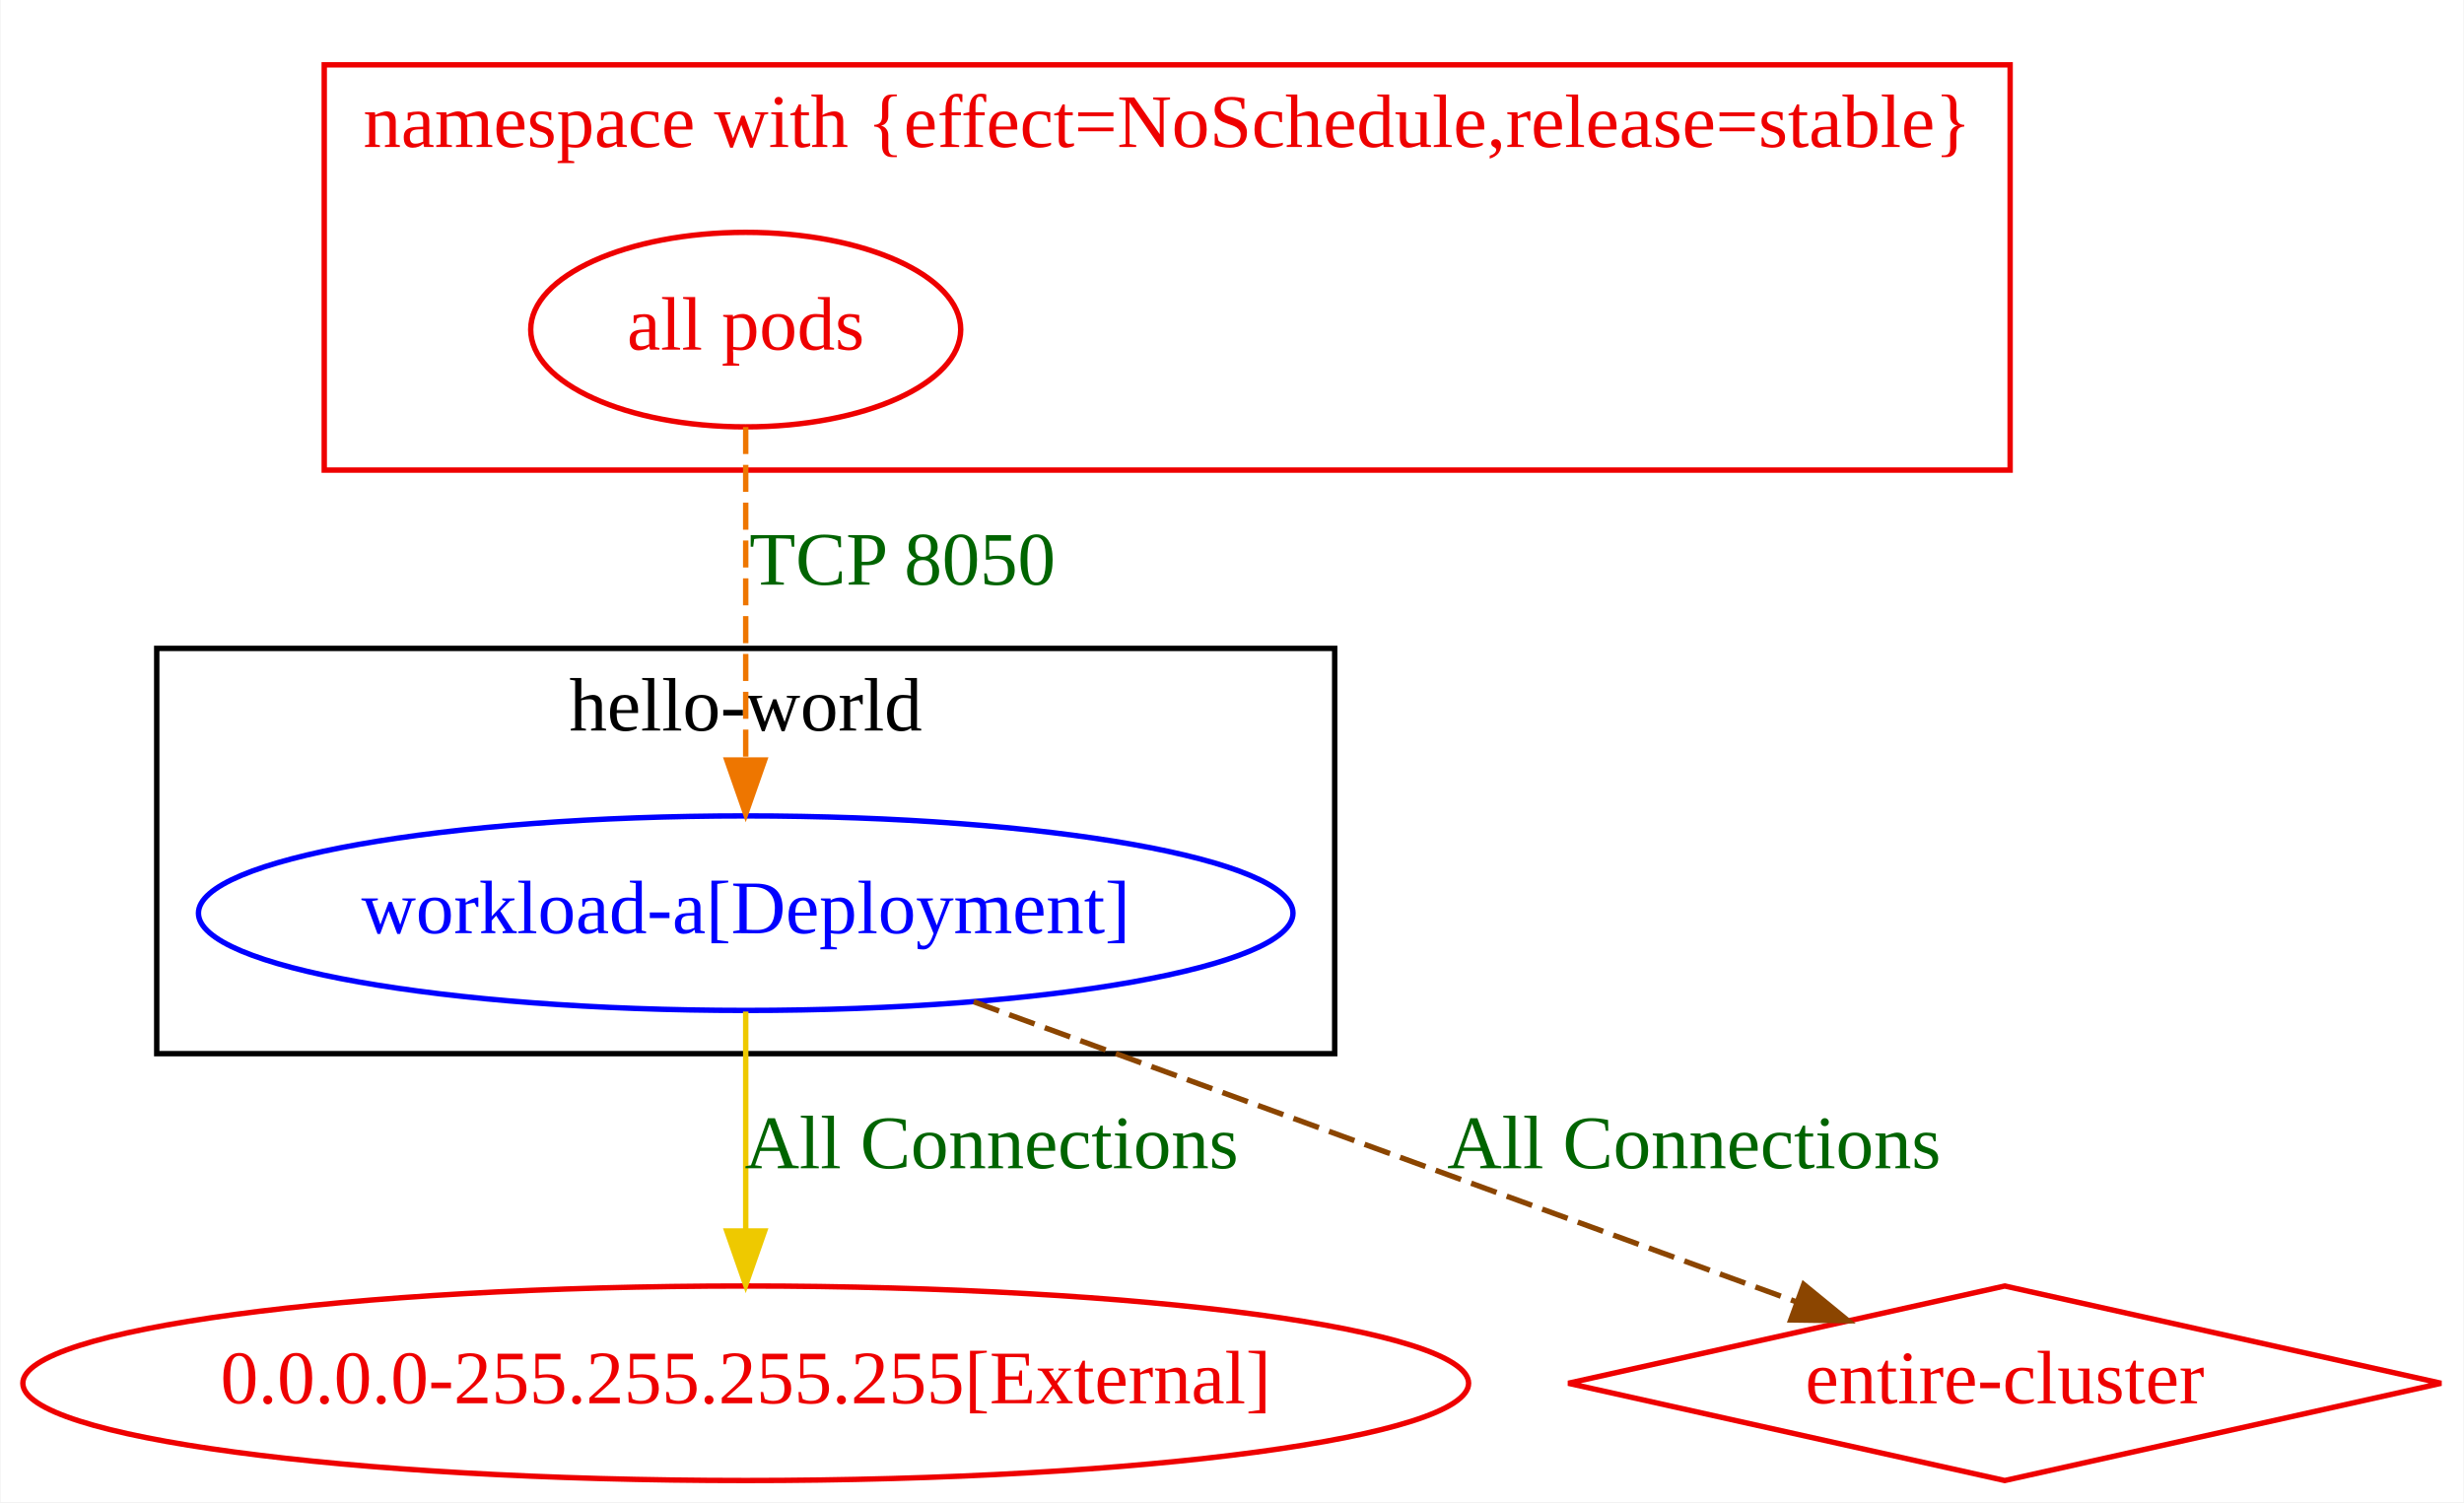
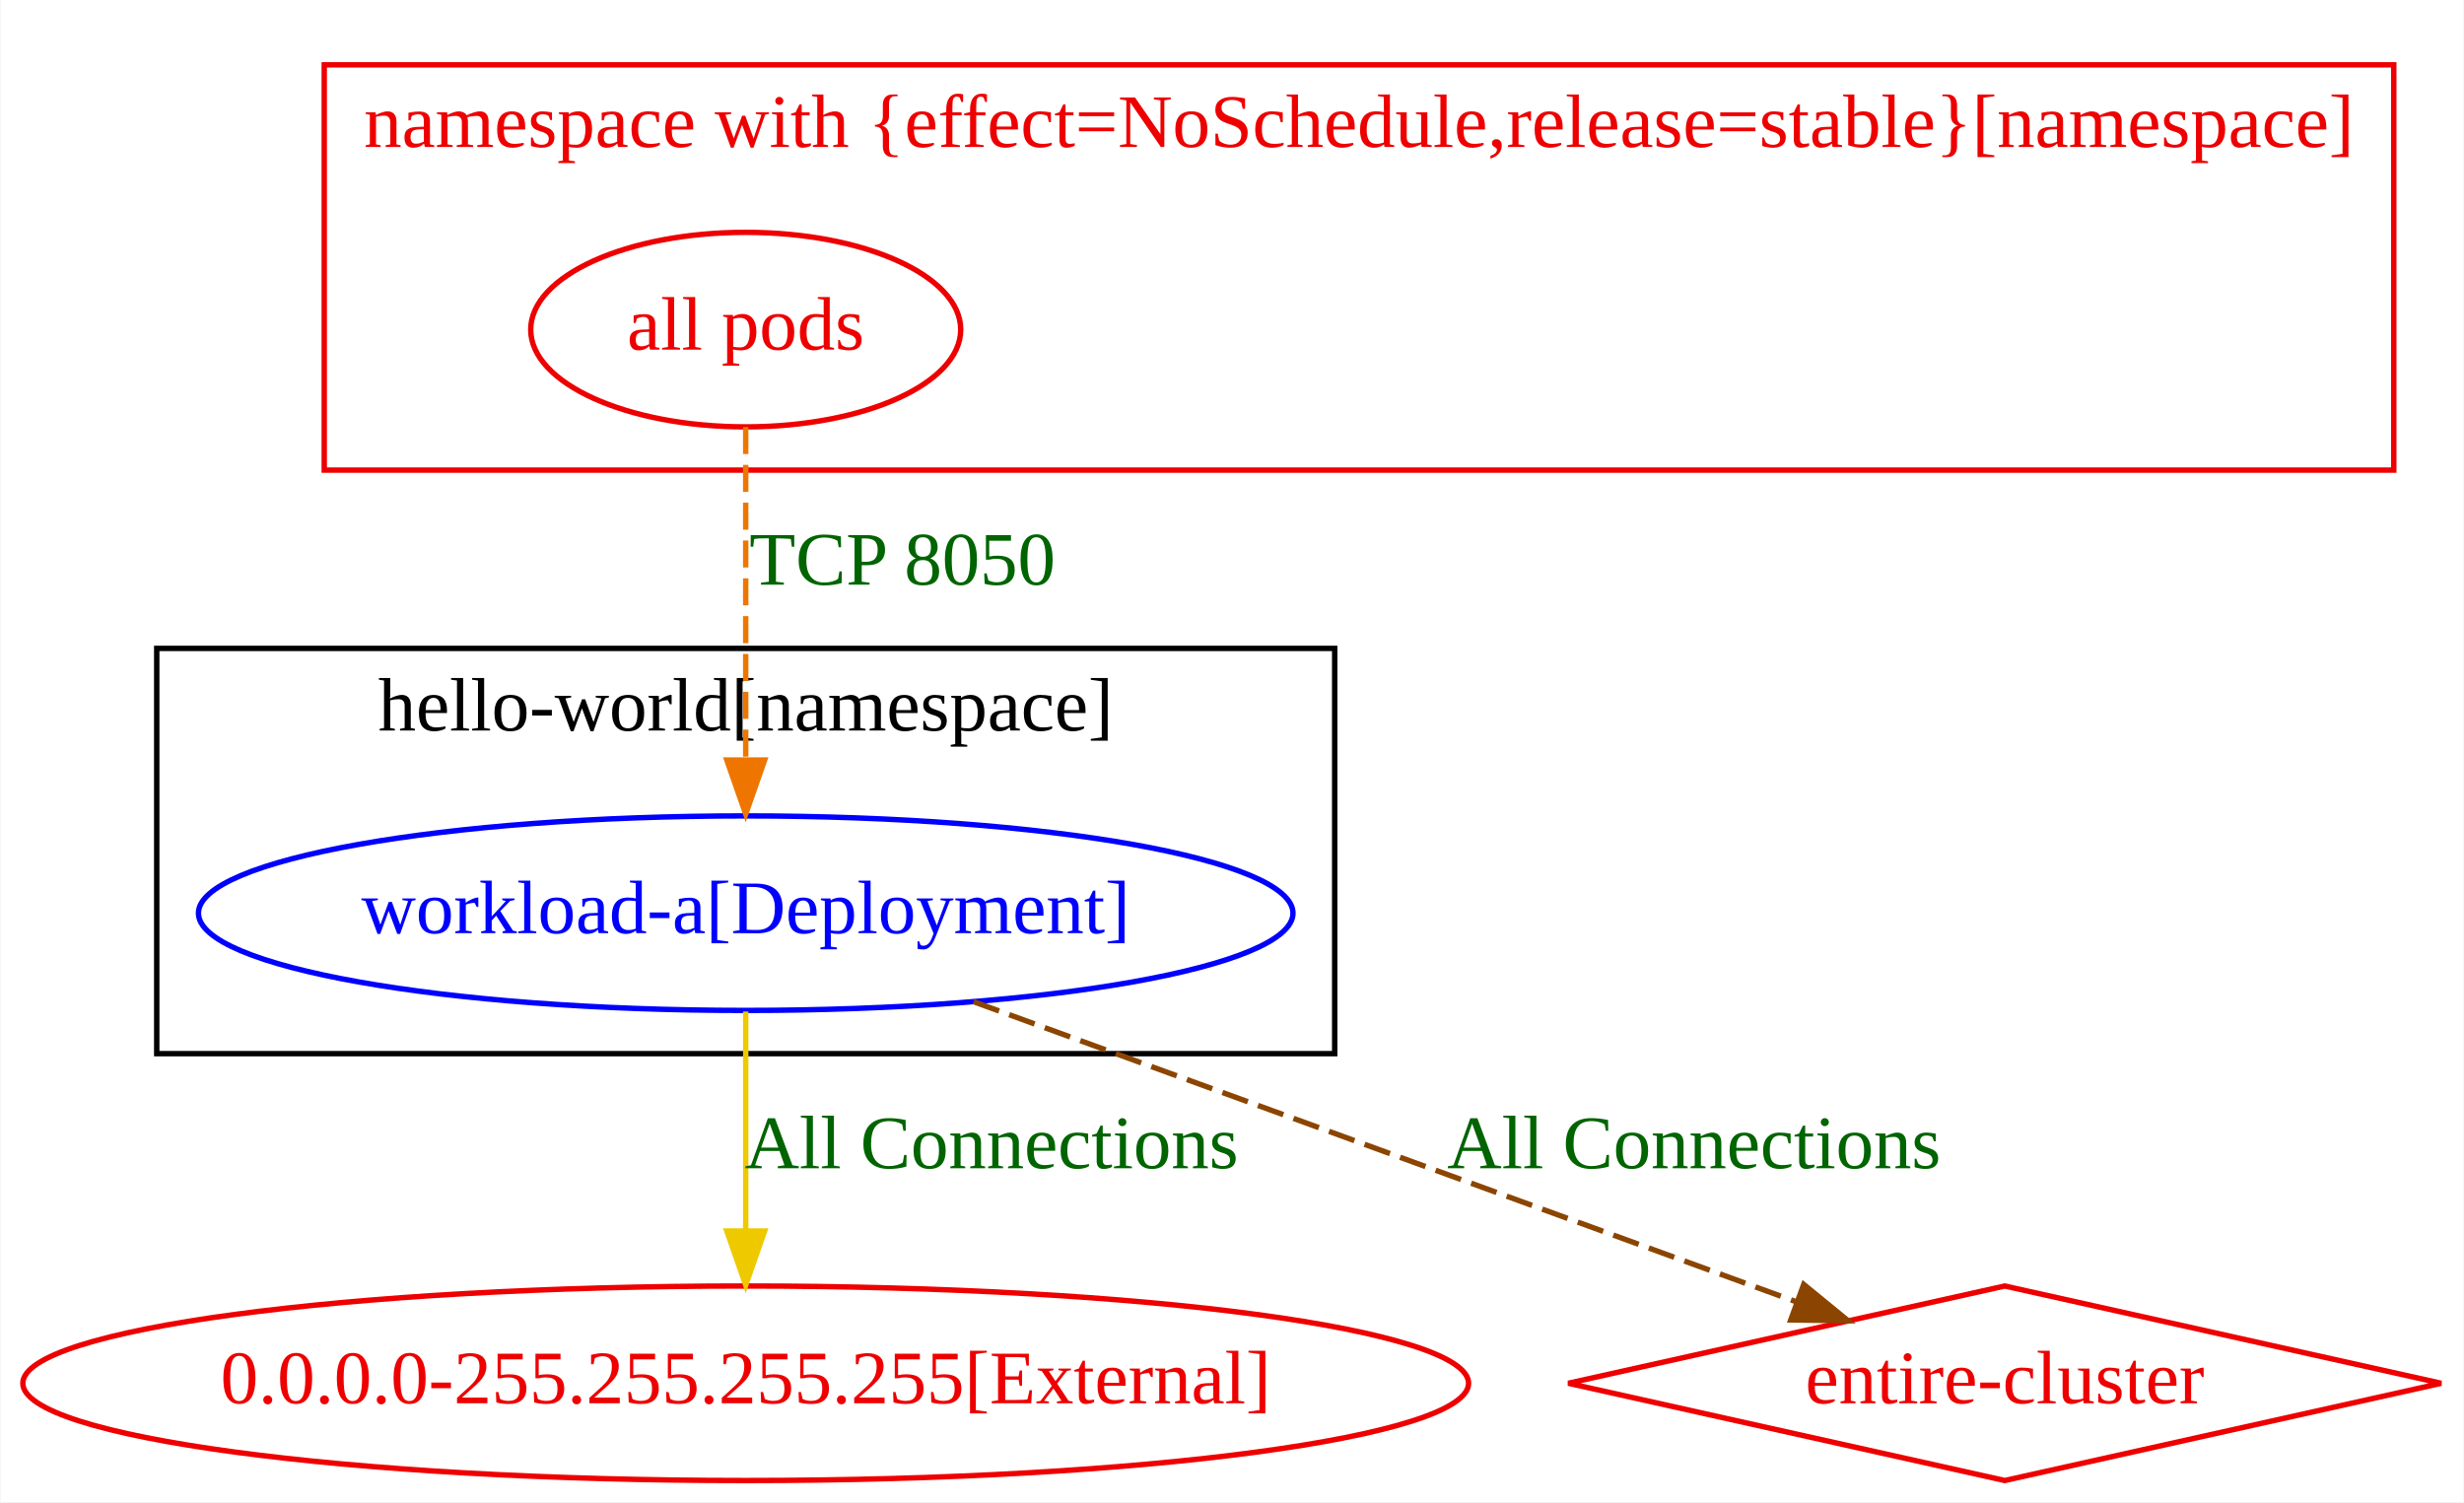
<svg xmlns="http://www.w3.org/2000/svg" width="456pt" height="278pt" viewBox="0.00 0.00 455.77 278.00">
  <g id="graph0" class="graph" transform="scale(1 1) rotate(0) translate(4 274)">
    <polygon fill="white" stroke="transparent" points="-4,4 -4,-274 451.77,-274 451.77,4 -4,4" />
+     <g id="clust2" class="cluster">
+       <polygon fill="none" stroke="#ee0000" points="55.89,-187 55.89,-262 438.89,-262 438.89,-187 55.89,-187" />
+       <text text-anchor="middle" x="247.39" y="-246.8" font-family="Times New Roman,serif" font-size="14.00" fill="#ee0000">namespace with {effect=NoSchedule,release=stable}[namespace]</text>
+     </g>
    <g id="clust1" class="cluster">
      <polygon fill="none" stroke="black" points="24.89,-79 24.89,-154 242.89,-154 242.89,-79 24.89,-79" />
-       <text text-anchor="middle" x="133.89" y="-138.8" font-family="Times New Roman,serif" font-size="14.00">hello-world</text>
-     </g>
-     <g id="clust2" class="cluster">
-       <polygon fill="none" stroke="#ee0000" points="55.89,-187 55.89,-262 367.89,-262 367.89,-187 55.89,-187" />
-       <text text-anchor="middle" x="211.89" y="-246.8" font-family="Times New Roman,serif" font-size="14.00" fill="#ee0000">namespace with {effect=NoSchedule,release=stable}</text>
+       <text text-anchor="middle" x="133.89" y="-138.8" font-family="Times New Roman,serif" font-size="14.00">hello-world[namespace]</text>
    </g>
    <g id="node1" class="node">
      <ellipse fill="none" stroke="blue" cx="133.89" cy="-105" rx="101.28" ry="18" />
      <text text-anchor="middle" x="133.89" y="-101.3" font-family="Times New Roman,serif" font-size="14.00" fill="blue">workload-a[Deployment]</text>
    </g>
    <g id="node3" class="node">
      <ellipse fill="none" stroke="#ee0000" cx="133.89" cy="-18" rx="133.78" ry="18" />
      <text text-anchor="middle" x="133.89" y="-14.3" font-family="Times New Roman,serif" font-size="14.00" fill="#ee0000">0.0.0.0-255.255.255.255[External]</text>
    </g>
    <g id="edge2" class="edge">
      <path fill="none" stroke="#eec900" d="M133.89,-86.8C133.89,-75.16 133.89,-59.55 133.89,-46.24" />
      <polygon fill="#eec900" stroke="#eec900" points="137.39,-46.18 133.89,-36.18 130.39,-46.18 137.39,-46.18" />
      <text text-anchor="middle" x="179.39" y="-57.8" font-family="Times New Roman,serif" font-size="14.00" fill="darkgreen">All Connections</text>
    </g>
    <g id="node4" class="node">
      <polygon fill="none" stroke="#ee0000" points="366.89,-36 286.12,-18 366.89,0 447.66,-18 366.89,-36" />
      <text text-anchor="middle" x="366.89" y="-14.3" font-family="Times New Roman,serif" font-size="14.00" fill="#ee0000">entire-cluster</text>
    </g>
    <g id="edge3" class="edge">
      <path fill="none" stroke="#8b4500" stroke-dasharray="5,2" d="M176.08,-88.61C219.43,-72.8 286.32,-48.39 328.3,-33.08" />
      <polygon fill="#8b4500" stroke="#8b4500" points="329.69,-36.29 337.89,-29.58 327.29,-29.72 329.69,-36.29" />
      <text text-anchor="middle" x="309.39" y="-57.8" font-family="Times New Roman,serif" font-size="14.00" fill="darkgreen">All Connections</text>
    </g>
    <g id="node2" class="node">
      <ellipse fill="none" stroke="#ee0000" cx="133.89" cy="-213" rx="39.79" ry="18" />
      <text text-anchor="middle" x="133.89" y="-209.3" font-family="Times New Roman,serif" font-size="14.00" fill="#ee0000">all pods</text>
    </g>
    <g id="edge1" class="edge">
      <path fill="none" stroke="#ee7600" stroke-dasharray="5,2" d="M133.89,-194.97C133.89,-178.38 133.89,-152.88 133.89,-133.43" />
      <polygon fill="#ee7600" stroke="#ee7600" points="137.39,-133.34 133.89,-123.34 130.39,-133.34 137.39,-133.34" />
      <text text-anchor="middle" x="162.89" y="-165.8" font-family="Times New Roman,serif" font-size="14.00" fill="darkgreen">TCP 8050</text>
    </g>
  </g>
</svg>
